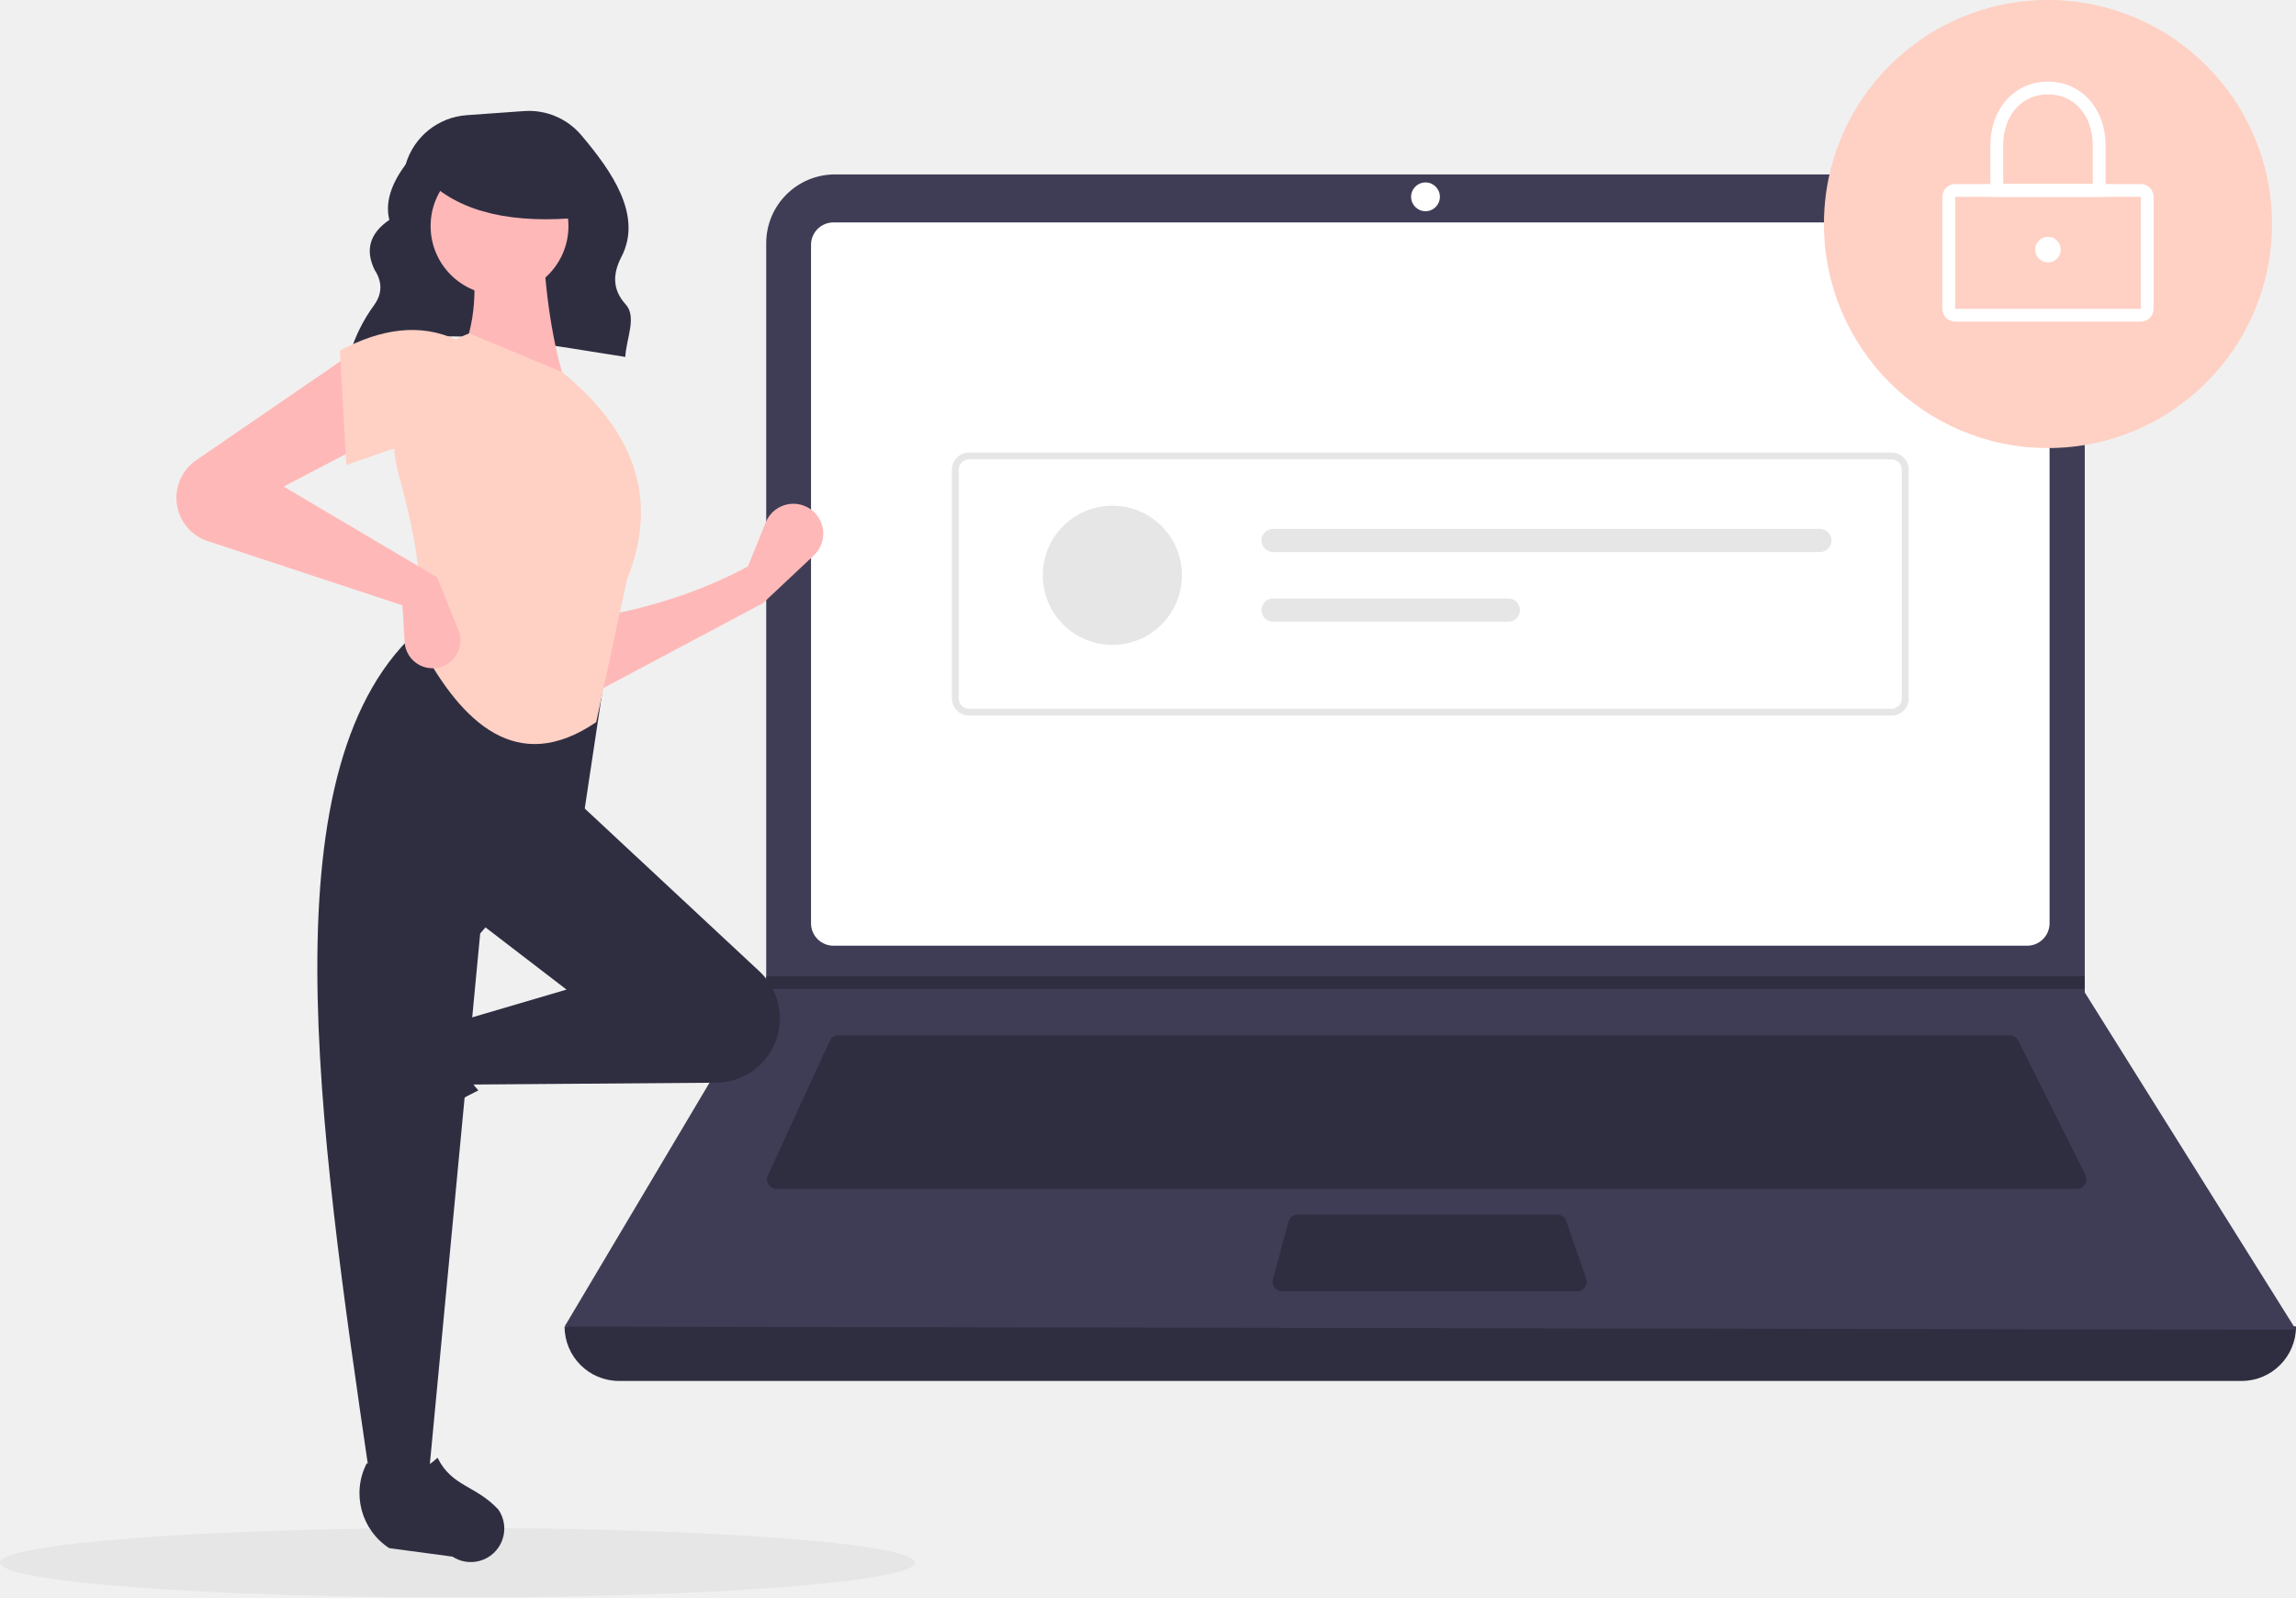
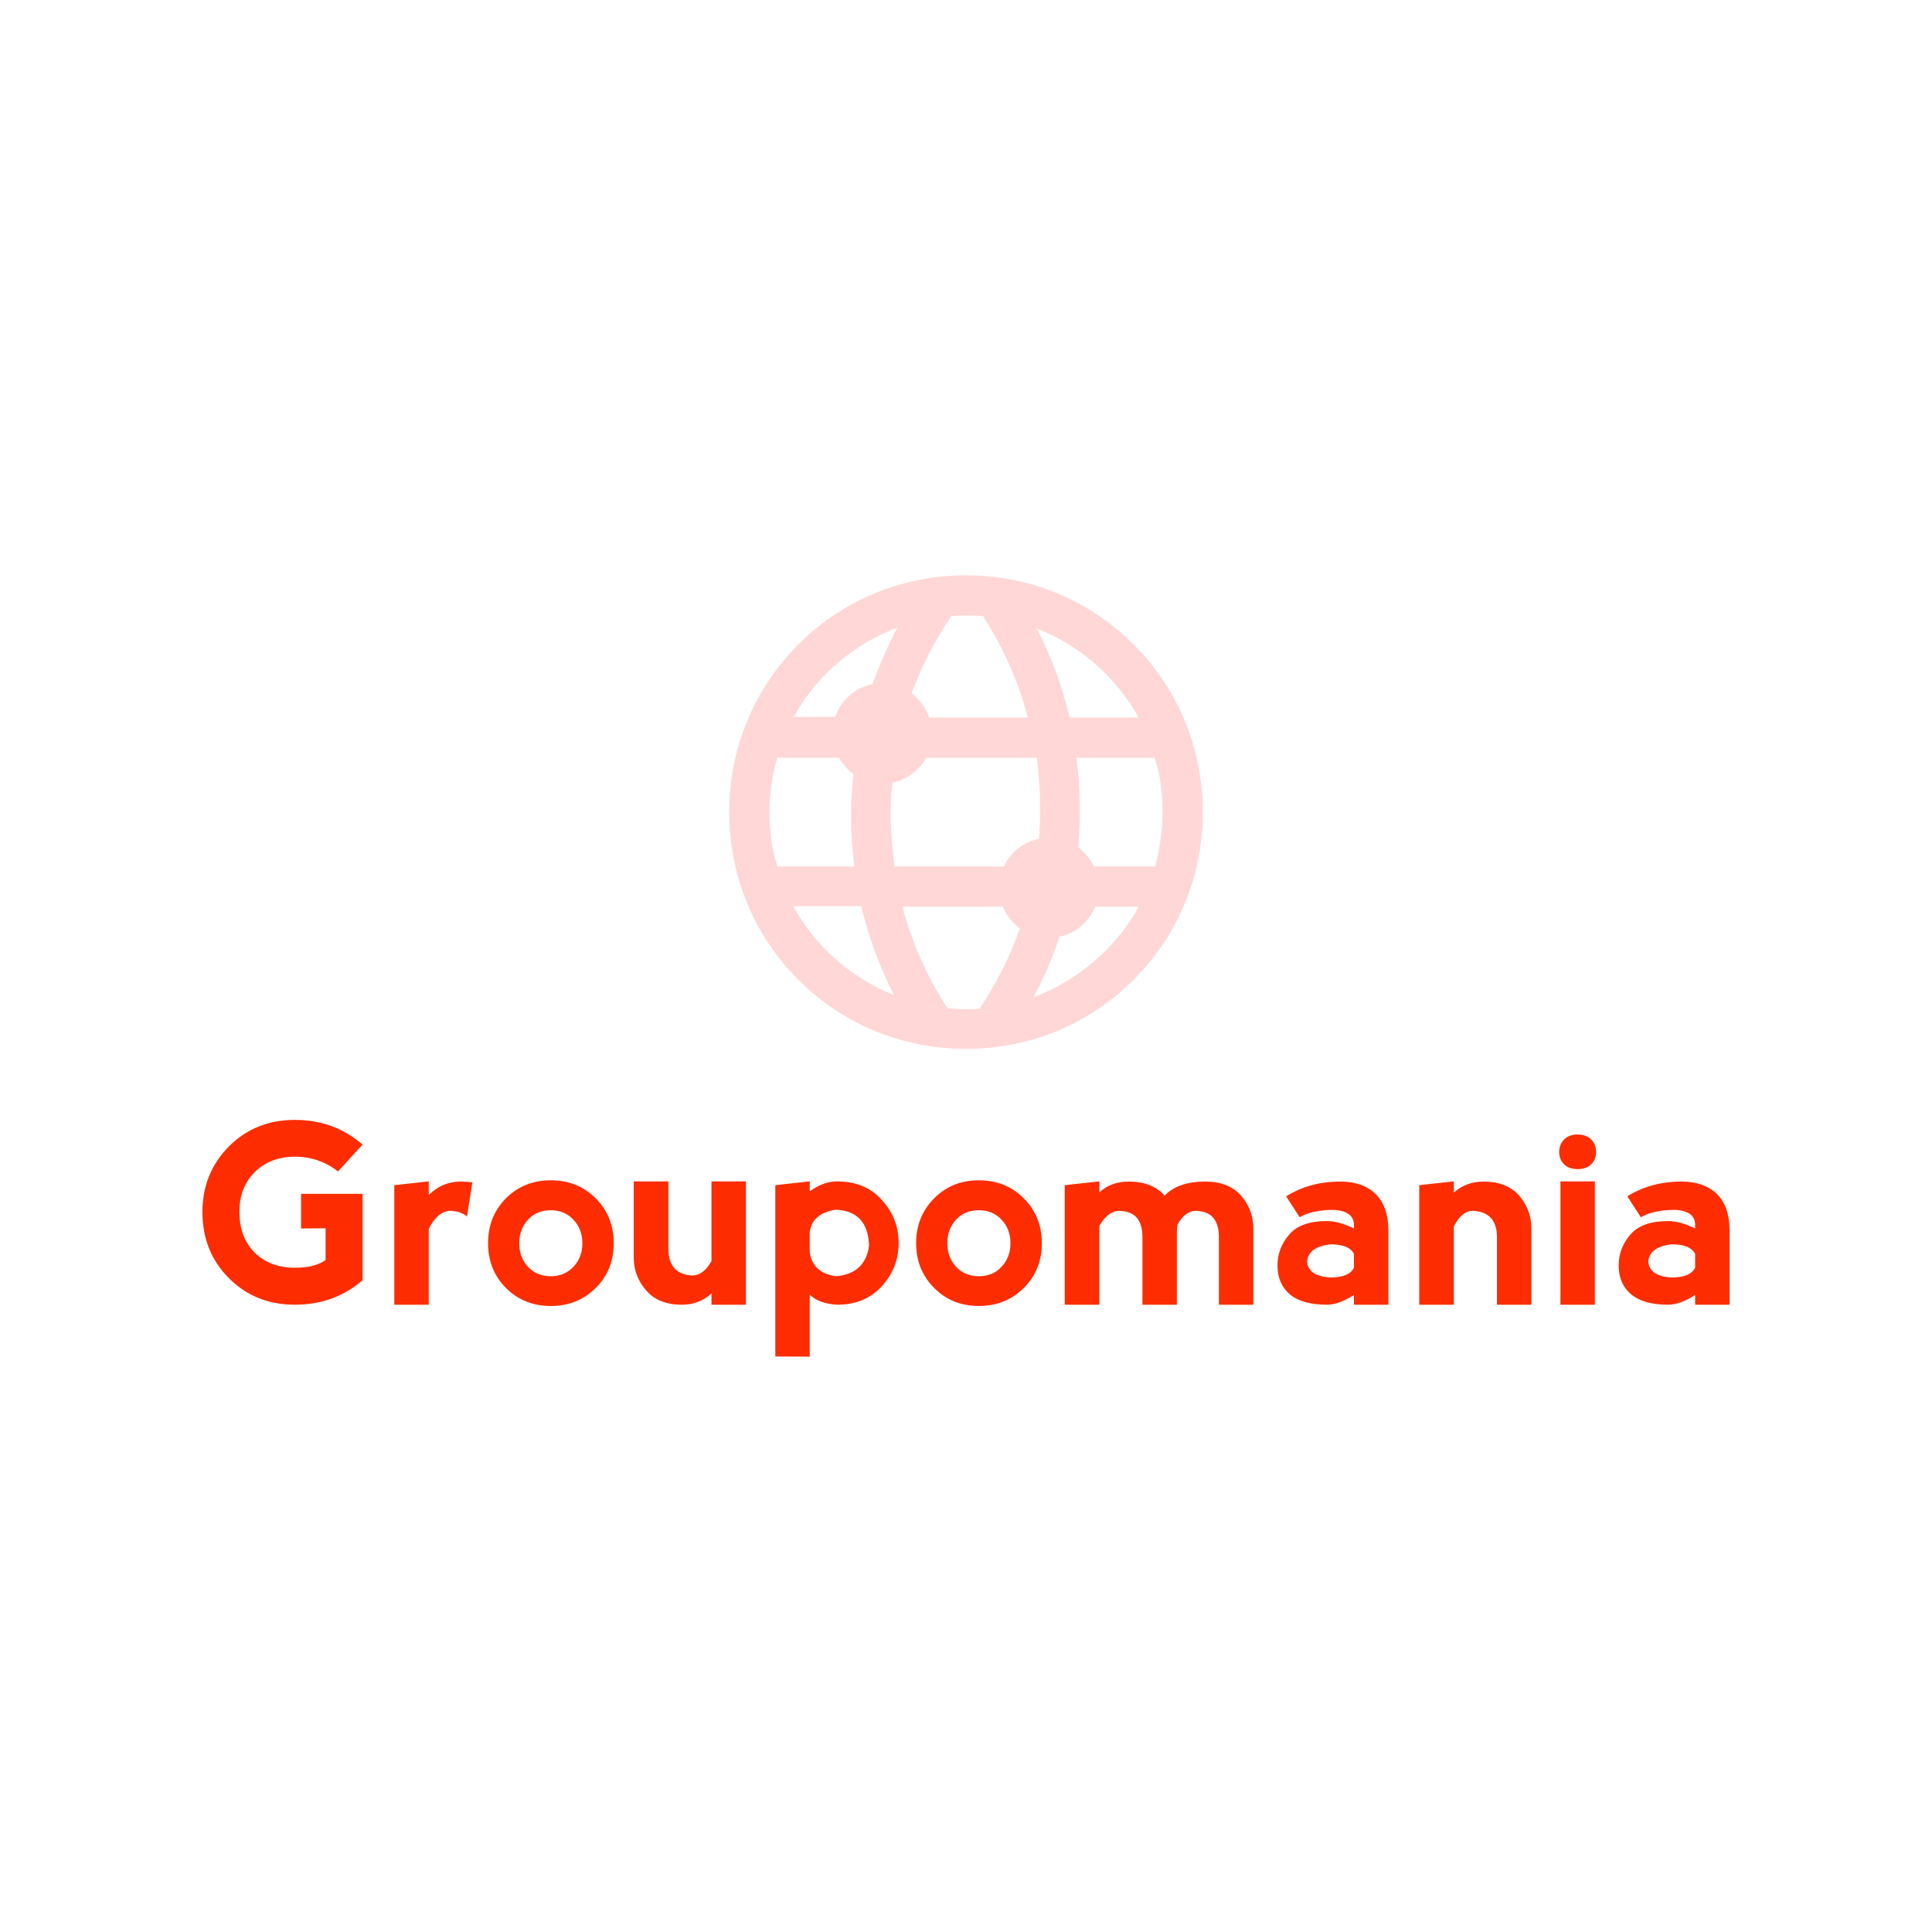
- <svg xmlns="http://www.w3.org/2000/svg" id="a5c16198-98a1-478b-8909-43624583dcf2" data-name="Layer 1" width="793" height="551.732" viewBox="0 0 793 551.732">
-   <ellipse cx="158" cy="539.732" rx="158" ry="12" fill="#e6e6e6" />
-   <path d="M324.272,296.554c27.497-11.695,61.744-4.285,95.191.858.311-6.228,4.084-13.808.132-18.153-4.801-5.279-4.359-10.825-1.47-16.404,7.388-14.265-3.197-29.444-13.884-42.065a23.669,23.669,0,0,0-19.755-8.292l-19.797,1.414A23.709,23.709,0,0,0,343.635,230.859v0c-4.727,6.429-7.257,12.841-5.664,19.219-7.081,4.839-8.27,10.68-5.089,17.264,2.698,4.146,2.669,8.182-.123,12.106a55.891,55.891,0,0,0-8.31,16.506Z" transform="translate(-203.5 -174.1342)" fill="#2f2e41" />
-   <path d="M977.709,651.097H417.291A18.791,18.791,0,0,1,398.5,632.306h0q304.727-35.415,598,0h0A18.791,18.791,0,0,1,977.709,651.097Z" transform="translate(-203.5 -174.1342)" fill="#2f2e41" />
-   <path d="M996.5,633.412l-598-1.105,69.306-116.616.332-.553V258.131a23.752,23.752,0,0,1,23.754-23.754H899.792a23.752,23.752,0,0,1,23.754,23.754V516.906Z" transform="translate(-203.5 -174.1342)" fill="#3f3d56" />
-   <path d="M491.35,250.957a7.746,7.746,0,0,0-7.738,7.738V493.031a7.747,7.747,0,0,0,7.738,7.738H903.65a7.747,7.747,0,0,0,7.738-7.738V258.694a7.747,7.747,0,0,0-7.738-7.738Z" transform="translate(-203.5 -174.1342)" fill="#fff" />
-   <path d="M493.078,531.718a3.325,3.325,0,0,0-3.013,1.93l-21.355,46.425a3.316,3.316,0,0,0,3.012,4.702H920.814a3.316,3.316,0,0,0,2.965-4.799L900.567,533.551a3.299,3.299,0,0,0-2.965-1.833Z" transform="translate(-203.5 -174.1342)" fill="#2f2e41" />
-   <circle cx="492.342" cy="67.98" r="4.974" fill="#fff" />
-   <path d="M651.7,593.619a3.321,3.321,0,0,0-3.202,2.454l-5.357,19.896a3.316,3.316,0,0,0,3.202,4.179h101.874a3.315,3.315,0,0,0,3.133-4.401l-6.887-19.896a3.318,3.318,0,0,0-3.134-2.231Z" transform="translate(-203.5 -174.1342)" fill="#2f2e41" />
-   <polygon points="720.046 337.135 720.046 341.556 264.306 341.556 264.649 341.004 264.649 337.135 720.046 337.135" fill="#2f2e41" />
-   <circle cx="707.335" cy="77.375" r="77.375" fill="#ffd0c4" />
-   <path d="M942.89,285.223H878.779a4.426,4.426,0,0,1-4.421-4.421V242.114a4.426,4.426,0,0,1,4.421-4.421H942.89a4.426,4.426,0,0,1,4.421,4.421v38.688A4.426,4.426,0,0,1,942.89,285.223Zm-64.111-43.109v38.688h64.114L942.89,242.114Z" transform="translate(-203.5 -174.1342)" fill="#fff" />
-   <path d="M930.731,242.114h-39.793V224.428c0-12.81,8.368-22.107,19.896-22.107s19.896,9.297,19.896,22.107Zm-35.372-4.421h30.95V224.428c0-10.413-6.363-17.686-15.475-17.686s-15.475,7.273-15.475,17.686Z" transform="translate(-203.5 -174.1342)" fill="#fff" />
-   <circle cx="707.335" cy="86.218" r="4.421" fill="#fff" />
-   <path d="M856.82,421.284H538.18a5.908,5.908,0,0,1-5.901-5.901V336.342a5.908,5.908,0,0,1,5.901-5.901H856.82a5.908,5.908,0,0,1,5.901,5.901V415.383A5.908,5.908,0,0,1,856.82,421.284Zm-318.64-88.482a3.544,3.544,0,0,0-3.54,3.54V415.383a3.544,3.544,0,0,0,3.54,3.54H856.82a3.544,3.544,0,0,0,3.54-3.54V336.342a3.544,3.544,0,0,0-3.54-3.54Z" transform="translate(-203.5 -174.1342)" fill="#e6e6e6" />
-   <circle cx="384.19" cy="198.695" r="24.036" fill="#e6e6e6" />
-   <path d="M643.203,356.805a4.006,4.006,0,1,0,0,8.012H832.061a4.006,4.006,0,0,0,0-8.012Z" transform="translate(-203.5 -174.1342)" fill="#e6e6e6" />
-   <path d="M643.203,380.842a4.006,4.006,0,1,0,0,8.012H724.469a4.006,4.006,0,1,0,0-8.012Z" transform="translate(-203.5 -174.1342)" fill="#e6e6e6" />
-   <path d="M467.022,382.462,408.119,413.778l-.746-26.096c19.226-3.209,37.517-8.797,54.429-17.895l6.16-15.22a10.318,10.318,0,0,1,17.536-2.678l0,0a10.318,10.318,0,0,1-.908,14.069Z" transform="translate(-203.5 -174.1342)" fill="#ffb8b8" />
-   <path d="M323.098,563.267v0a11.574,11.574,0,0,1,1.469-9.363l12.939-19.858a22.612,22.612,0,0,1,29.335-7.739h0c-5.438,9.256-4.68,17.377,1.878,24.434a117.631,117.631,0,0,0-27.936,19.045A11.574,11.574,0,0,1,323.098,563.267Z" transform="translate(-203.5 -174.1342)" fill="#2f2e41" />
-   <path d="M469.705,537.303l0,0a22.203,22.203,0,0,1-18.871,10.779l-85.96.651-3.728-21.623,38.026-11.184-32.061-24.605L402.154,450.313l63.65,59.324A22.203,22.203,0,0,1,469.705,537.303Z" transform="translate(-203.5 -174.1342)" fill="#2f2e41" />
-   <path d="M351.453,685.179H331.321c-18.075-123.898-36.474-248.142,17.895-294.515l64.122,10.439L405.136,455.532l-35.789,41.008Z" transform="translate(-203.5 -174.1342)" fill="#2f2e41" />
-   <path d="M369.149,713.246h0a11.574,11.574,0,0,1-9.363-1.469l-21.859-2.938a22.612,22.612,0,0,1-7.741-29.335v0c9.257,5.437,17.377,4.679,24.434-1.879,4.986,10.067,13.201,9.453,21.047,17.935A11.574,11.574,0,0,1,369.149,713.246Z" transform="translate(-203.5 -174.1342)" fill="#2f2e41" />
-   <path d="M399.172,307.902l-37.28-8.947c6.192-12.674,6.702-26.776,3.728-41.754l25.351-.746C391.764,275.08,394.167,292.481,399.172,307.902Z" transform="translate(-203.5 -174.1342)" fill="#ffb8b8" />
-   <path d="M409.418,423.552c-27.139,18.493-46.314.633-60.947-26.923,2.033-16.862-1.259-37.041-7.357-58.966a40.138,40.138,0,0,1,24.506-48.401h0l32.061,13.421c27.224,22.19,32.582,46.227,22.368,71.578Z" transform="translate(-203.5 -174.1342)" fill="#ffd0c4" />
-   <path d="M331.321,326.542,301.497,342.2l52.938,31.316,7.366,18.17a9.637,9.637,0,0,1-5.789,12.731h0a9.637,9.637,0,0,1-12.762-8.544l-.745-12.663-67.284-22.204a15.733,15.733,0,0,1-9.873-9.611v0a15.733,15.733,0,0,1,5.903-18.303l54.105-37.118Z" transform="translate(-203.5 -174.1342)" fill="#ffb8b8" />
-   <path d="M361.146,329.524c-12.439-5.451-23.749.47-38.026,5.219l-2.237-39.517c14.176-7.556,27.692-9.593,40.263-3.728Z" transform="translate(-203.5 -174.1342)" fill="#ffd0c4" />
-   <circle cx="172.525" cy="78.093" r="23.802" fill="#ffb8b8" />
-   <path d="M404.5,249.224c-23.566,2.308-41.523-1.546-53-12.52v-8.838h51Z" transform="translate(-203.5 -174.1342)" fill="#2f2e41" />
+ <svg xmlns="http://www.w3.org/2000/svg" data-v-1084b650="" viewBox="0 0 300 300">
+   <rect data-v-1084b650="" fill="#FFFFFF" x="0" y="0" width="300px" height="300px" class="logo-background-square" />
+   <g data-v-1084b650="" id="7e319840-739a-a0f1-f316-ea813584ba79" fill="#FD2D01" transform="matrix(2.8,0,0,2.8,30.622,167.1206)">
+     <path d="M5.41 12.67L5.41 12.67Q3.23 12.67 1.76 11.20L1.76 11.20L1.76 11.20Q0.29 9.73 0.29 7.53L0.29 7.53L0.29 7.53Q0.29 5.37 1.76 3.89L1.76 3.89L1.76 3.89Q3.23 2.42 5.41 2.42L5.41 2.42L5.41 2.42Q7.60 2.42 9.17 3.79L9.17 3.79L7.81 5.28L7.81 5.28Q6.76 4.46 5.41 4.46L5.41 4.46L5.41 4.46Q4.03 4.47 3.18 5.33L3.18 5.33L3.18 5.33Q2.34 6.18 2.34 7.51L2.34 7.51L2.34 7.51Q2.34 8.94 3.19 9.78L3.19 9.78L3.19 9.78Q4.04 10.62 5.42 10.62L5.42 10.62L5.42 10.62Q6.53 10.62 7.12 10.19L7.12 10.19L7.12 8.43L5.76 8.44L5.76 6.52L9.17 6.52L9.17 11.31L9.17 11.31Q7.61 12.67 5.41 12.67L5.41 12.67ZM12.84 5.83L12.84 6.59L12.84 6.59Q13.58 5.84 14.63 5.84L14.63 5.84L14.63 5.84Q14.96 5.84 15.26 5.89L15.26 5.89L14.96 7.78L14.96 7.78Q14.63 7.48 14.01 7.46L14.01 7.46L14.01 7.46Q13.31 7.51 12.84 8.47L12.84 8.47L12.84 12.67L10.93 12.67L10.93 6.04L12.84 5.83ZM19.61 12.74L19.61 12.74Q18.12 12.74 17.12 11.74L17.12 11.74L17.12 11.74Q16.13 10.74 16.13 9.26L16.13 9.26L16.13 9.26Q16.13 7.77 17.12 6.77L17.12 6.77L17.12 6.77Q18.12 5.77 19.61 5.77L19.61 5.77L19.61 5.77Q21.10 5.77 22.10 6.77L22.10 6.77L22.10 6.77Q23.10 7.77 23.10 9.26L23.10 9.26L23.10 9.26Q23.10 10.75 22.10 11.74L22.10 11.74L22.10 11.74Q21.10 12.74 19.61 12.74L19.61 12.74ZM19.61 11.09L19.61 11.09L19.61 11.09Q20.38 11.09 20.87 10.56L20.87 10.56L20.87 10.56Q21.36 10.04 21.36 9.26L21.36 9.26L21.36 9.26Q21.36 8.48 20.87 7.96L20.87 7.96L20.87 7.96Q20.38 7.43 19.60 7.43L19.60 7.43L19.60 7.43Q18.83 7.43 18.34 7.96L18.34 7.96L18.34 7.96Q17.86 8.48 17.86 9.26L17.86 9.26L17.86 9.26Q17.86 10.04 18.34 10.56L18.34 10.56L18.34 10.56Q18.83 11.09 19.61 11.09ZM28.52 10.25L28.52 10.25L28.52 5.83L30.43 5.83L30.43 12.67L28.52 12.67L28.52 12.05L28.52 12.05Q27.83 12.67 26.88 12.67L26.88 12.67L26.88 12.67Q25.58 12.67 24.90 11.88L24.90 11.88L24.90 11.88Q24.21 11.09 24.21 10.07L24.21 10.07L24.21 5.83L26.13 5.83L26.13 9.59L26.13 9.59Q26.13 10.27 26.47 10.65L26.47 10.65L26.47 10.65Q26.81 11.03 27.50 11.05L27.50 11.05L27.50 11.05Q28.10 11.01 28.52 10.25ZM33.97 15.55L32.06 15.54L32.06 6.04L33.97 5.83L33.97 6.38L33.97 6.38Q34.74 5.83 35.48 5.83L35.48 5.83L35.48 5.83Q37.05 5.83 37.97 6.86L37.97 6.86L37.97 6.86Q38.90 7.88 38.90 9.25L38.90 9.25L38.90 9.25Q38.90 10.62 37.97 11.64L37.97 11.64L37.97 11.64Q37.05 12.67 35.48 12.67L35.48 12.67L35.48 12.67Q34.45 12.60 33.97 12.11L33.97 12.11L33.97 15.55ZM33.97 8.63L33.97 8.63L33.97 9.74L33.97 9.74Q34.11 10.89 35.41 11.09L35.41 11.09L35.41 11.09Q37.05 10.96 37.26 9.39L37.26 9.39L37.26 9.39Q37.19 7.47 35.41 7.40L35.41 7.40L35.41 7.40Q34.11 7.61 33.97 8.63ZM43.35 12.74L43.35 12.74Q41.86 12.74 40.87 11.74L40.87 11.74L40.87 11.74Q39.87 10.74 39.87 9.26L39.87 9.26L39.87 9.26Q39.87 7.77 40.87 6.77L40.87 6.77L40.87 6.77Q41.86 5.77 43.35 5.77L43.35 5.77L43.35 5.77Q44.84 5.77 45.84 6.77L45.84 6.77L45.84 6.77Q46.84 7.77 46.84 9.26L46.84 9.26L46.84 9.26Q46.84 10.75 45.84 11.74L45.84 11.74L45.84 11.74Q44.84 12.74 43.35 12.74L43.35 12.74ZM43.35 11.09L43.35 11.09L43.35 11.09Q44.13 11.09 44.61 10.56L44.61 10.56L44.61 10.56Q45.10 10.04 45.10 9.26L45.10 9.26L45.10 9.26Q45.10 8.48 44.61 7.96L44.61 7.96L44.61 7.96Q44.13 7.43 43.34 7.43L43.34 7.43L43.34 7.43Q42.57 7.43 42.08 7.96L42.08 7.96L42.08 7.96Q41.60 8.48 41.60 9.26L41.60 9.26L41.60 9.26Q41.60 10.04 42.08 10.56L42.08 10.56L42.08 10.56Q42.57 11.09 43.35 11.09ZM50.03 8.30L50.03 8.30L50.03 12.67L48.11 12.67L48.11 6.04L50.03 5.83L50.03 6.44L50.03 6.44Q50.67 5.84 51.67 5.84L51.67 5.84L51.67 5.84Q52.96 5.84 53.65 6.62L53.65 6.62L53.65 6.62Q54.40 5.84 55.90 5.84L55.90 5.84L55.90 5.84Q57.20 5.84 57.89 6.62L57.89 6.62L57.89 6.62Q58.57 7.41 58.57 8.44L58.57 8.44L58.57 12.67L56.66 12.67L56.66 8.91L56.66 8.91Q56.66 8.23 56.35 7.85L56.35 7.85L56.35 7.85Q56.04 7.48 55.35 7.46L55.35 7.46L55.35 7.46Q54.78 7.50 54.37 8.21L54.37 8.21L54.37 8.21Q54.33 8.42 54.33 8.64L54.33 8.64L54.33 12.67L52.42 12.67L52.42 8.91L52.42 8.91Q52.42 8.23 52.11 7.85L52.11 7.85L52.11 7.85Q51.80 7.48 51.11 7.46L51.11 7.46L51.11 7.46Q50.48 7.50 50.03 8.30ZM61.14 7.82L60.39 6.66L60.39 6.66Q61.69 5.84 63.40 5.84L63.40 5.84L63.40 5.84Q64.63 5.84 65.34 6.52L65.34 6.52L65.34 6.52Q66.06 7.21 66.06 8.57L66.06 8.57L66.06 12.67L64.15 12.67L64.15 12.13L64.15 12.13Q63.31 12.67 62.64 12.67L62.64 12.67L62.64 12.67Q61.28 12.67 60.59 12.09L60.59 12.09L60.59 12.09Q59.91 11.51 59.91 10.49L59.91 10.49L59.91 10.49Q59.91 9.53 60.56 8.78L60.56 8.78L60.56 8.78Q61.20 8.03 62.64 8.03L62.64 8.03L62.64 8.03Q63.31 8.03 64.15 8.44L64.15 8.44L64.15 8.23L64.15 8.23Q64.13 7.48 63.05 7.41L63.05 7.41L63.05 7.41Q61.82 7.41 61.14 7.82L61.14 7.82ZM64.15 10.62L64.15 10.62L64.15 9.85L64.15 9.85Q63.88 9.32 62.85 9.32L62.85 9.32L62.85 9.32Q61.62 9.46 61.55 10.28L61.55 10.28L61.55 10.28Q61.62 11.09 62.85 11.16L62.85 11.16L62.85 11.16Q63.88 11.16 64.15 10.62ZM69.69 8.33L69.69 8.33L69.69 12.67L67.77 12.67L67.77 6.04L69.69 5.83L69.69 6.45L69.69 6.45Q70.38 5.84 71.33 5.84L71.33 5.84L71.33 5.84Q72.63 5.84 73.31 6.62L73.31 6.62L73.31 6.62Q73.99 7.41 73.99 8.44L73.99 8.44L73.99 12.67L72.08 12.67L72.08 8.91L72.08 8.91Q72.08 8.23 71.74 7.85L71.74 7.85L71.74 7.85Q71.39 7.48 70.70 7.46L70.70 7.46L70.70 7.46Q70.11 7.50 69.69 8.33ZM77.51 12.67L75.60 12.67L75.60 5.83L77.51 5.83L77.51 12.67ZM75.53 4.20L75.53 4.20L75.53 4.20Q75.53 4.61 75.80 4.88L75.80 4.88L75.80 4.88Q76.08 5.15 76.56 5.15L76.56 5.15L76.56 5.15Q77.03 5.15 77.31 4.88L77.31 4.88L77.31 4.88Q77.58 4.61 77.58 4.20L77.58 4.20L77.58 4.20Q77.58 3.79 77.31 3.51L77.31 3.51L77.31 3.51Q77.03 3.23 76.54 3.23L76.54 3.23L76.54 3.23Q76.08 3.23 75.80 3.51L75.80 3.51L75.80 3.51Q75.53 3.79 75.53 4.20ZM80.06 7.82L79.31 6.66L79.31 6.66Q80.61 5.84 82.32 5.84L82.32 5.84L82.32 5.84Q83.55 5.84 84.27 6.52L84.27 6.52L84.27 6.52Q84.98 7.21 84.98 8.57L84.98 8.57L84.98 12.67L83.07 12.67L83.07 12.13L83.07 12.13Q82.24 12.67 81.57 12.67L81.57 12.67L81.57 12.67Q80.20 12.67 79.52 12.09L79.52 12.09L79.52 12.09Q78.83 11.51 78.83 10.49L78.83 10.49L78.83 10.49Q78.83 9.53 79.48 8.78L79.48 8.78L79.48 8.78Q80.12 8.03 81.57 8.03L81.57 8.03L81.57 8.03Q82.23 8.03 83.07 8.44L83.07 8.44L83.07 8.23L83.07 8.23Q83.06 7.48 81.98 7.41L81.98 7.41L81.98 7.41Q80.75 7.41 80.06 7.82L80.06 7.82ZM83.07 10.62L83.07 10.62L83.07 9.85L83.07 9.85Q82.80 9.32 81.77 9.32L81.77 9.32L81.77 9.32Q80.54 9.46 80.47 10.28L80.47 10.28L80.47 10.28Q80.54 11.09 81.77 11.16L81.77 11.16L81.77 11.16Q82.80 11.16 83.07 10.62Z" />
+   </g>
+   <g data-v-1084b650="" id="4cb061db-73fa-16fe-1d0a-15980590225e" stroke="none" fill="#FFD7D7" transform="matrix(0.2931738,0,0,0.2931738,106.0239,82.12729)">
+     <svg viewBox="-205 207 100 100">
+       <switch>
+         <g>
+           <path d="M-155 298.8c11.2 0 21.7-4.3 29.6-12.2 7.9-7.9 12.2-18.4 12.2-29.6 0-11.2-4.3-21.7-12.2-29.6-7.9-7.9-18.4-12.2-29.6-12.2s-21.7 4.3-29.6 12.2c-7.9 7.9-12.2 18.4-12.2 29.6 0 11.2 4.3 21.7 12.2 29.6 7.9 7.9 18.4 12.2 29.6 12.2zm2.4-7.1c-.8.1-1.6.1-2.4.1-1.1 0-2.2-.1-3.3-.2-3.6-5.6-6.3-11.6-7.9-17.9h17.7c.6 1.5 1.7 2.9 3 3.8-1.7 5-4.1 9.7-7.1 14.2zm9.5-2c1.9-3.5 3.4-7 4.6-10.7 2.9-.6 5.2-2.6 6.3-5.3h7.7c-4 7.3-10.7 13-18.6 16zm22.8-32.7c0 3.3-.5 6.5-1.3 9.6h-10.8c-.6-1.3-1.6-2.5-2.8-3.4.2-2.2.3-4.4.3-6.6 0-3.1-.2-6.2-.6-9.2h13.8c1 3 1.4 6.3 1.4 9.6zm-4.2-16.7h-12.2c-1.3-5.5-3.2-10.7-5.8-15.7 7.6 2.9 14 8.6 18 15.7zm-17.4 16.3c0 1.7-.1 3.4-.2 5.1-2.8.6-5.1 2.4-6.2 4.9h-19.3c-.4-3-.7-6.1-.7-9.1 0-1.9.1-3.8.3-5.7 2.6-.5 4.7-2.2 6-4.4h19.5c.4 3 .6 6.1.6 9.2zm-15.7-34.2c.9-.1 1.8-.1 2.6-.1 1 0 2 0 3 .1 3.6 5.6 6.3 11.6 7.9 17.9h-17.4c-.6-1.7-1.7-3.2-3.1-4.3 1.8-4.8 4.1-9.3 7-13.6zm-9.5 2c-1.7 3.2-3.2 6.6-4.4 10-3.1.6-5.6 2.9-6.6 5.8h-7.3c3.9-7.1 10.4-12.8 18.3-15.8zm-22.6 32.6c0-3.3.5-6.6 1.4-9.6h10.9c.6 1.1 1.5 2.1 2.5 2.9-.2 2.4-.4 4.8-.4 7.2 0 3.1.2 6.1.6 9.1h-13.6c-1-3.1-1.4-6.3-1.4-9.6zm16.2 16.6c1.3 5.4 3.2 10.7 5.8 15.7-7.6-3-13.9-8.6-17.8-15.7h12z" />
+         </g>
+       </switch>
+     </svg>
+   </g>
</svg>
